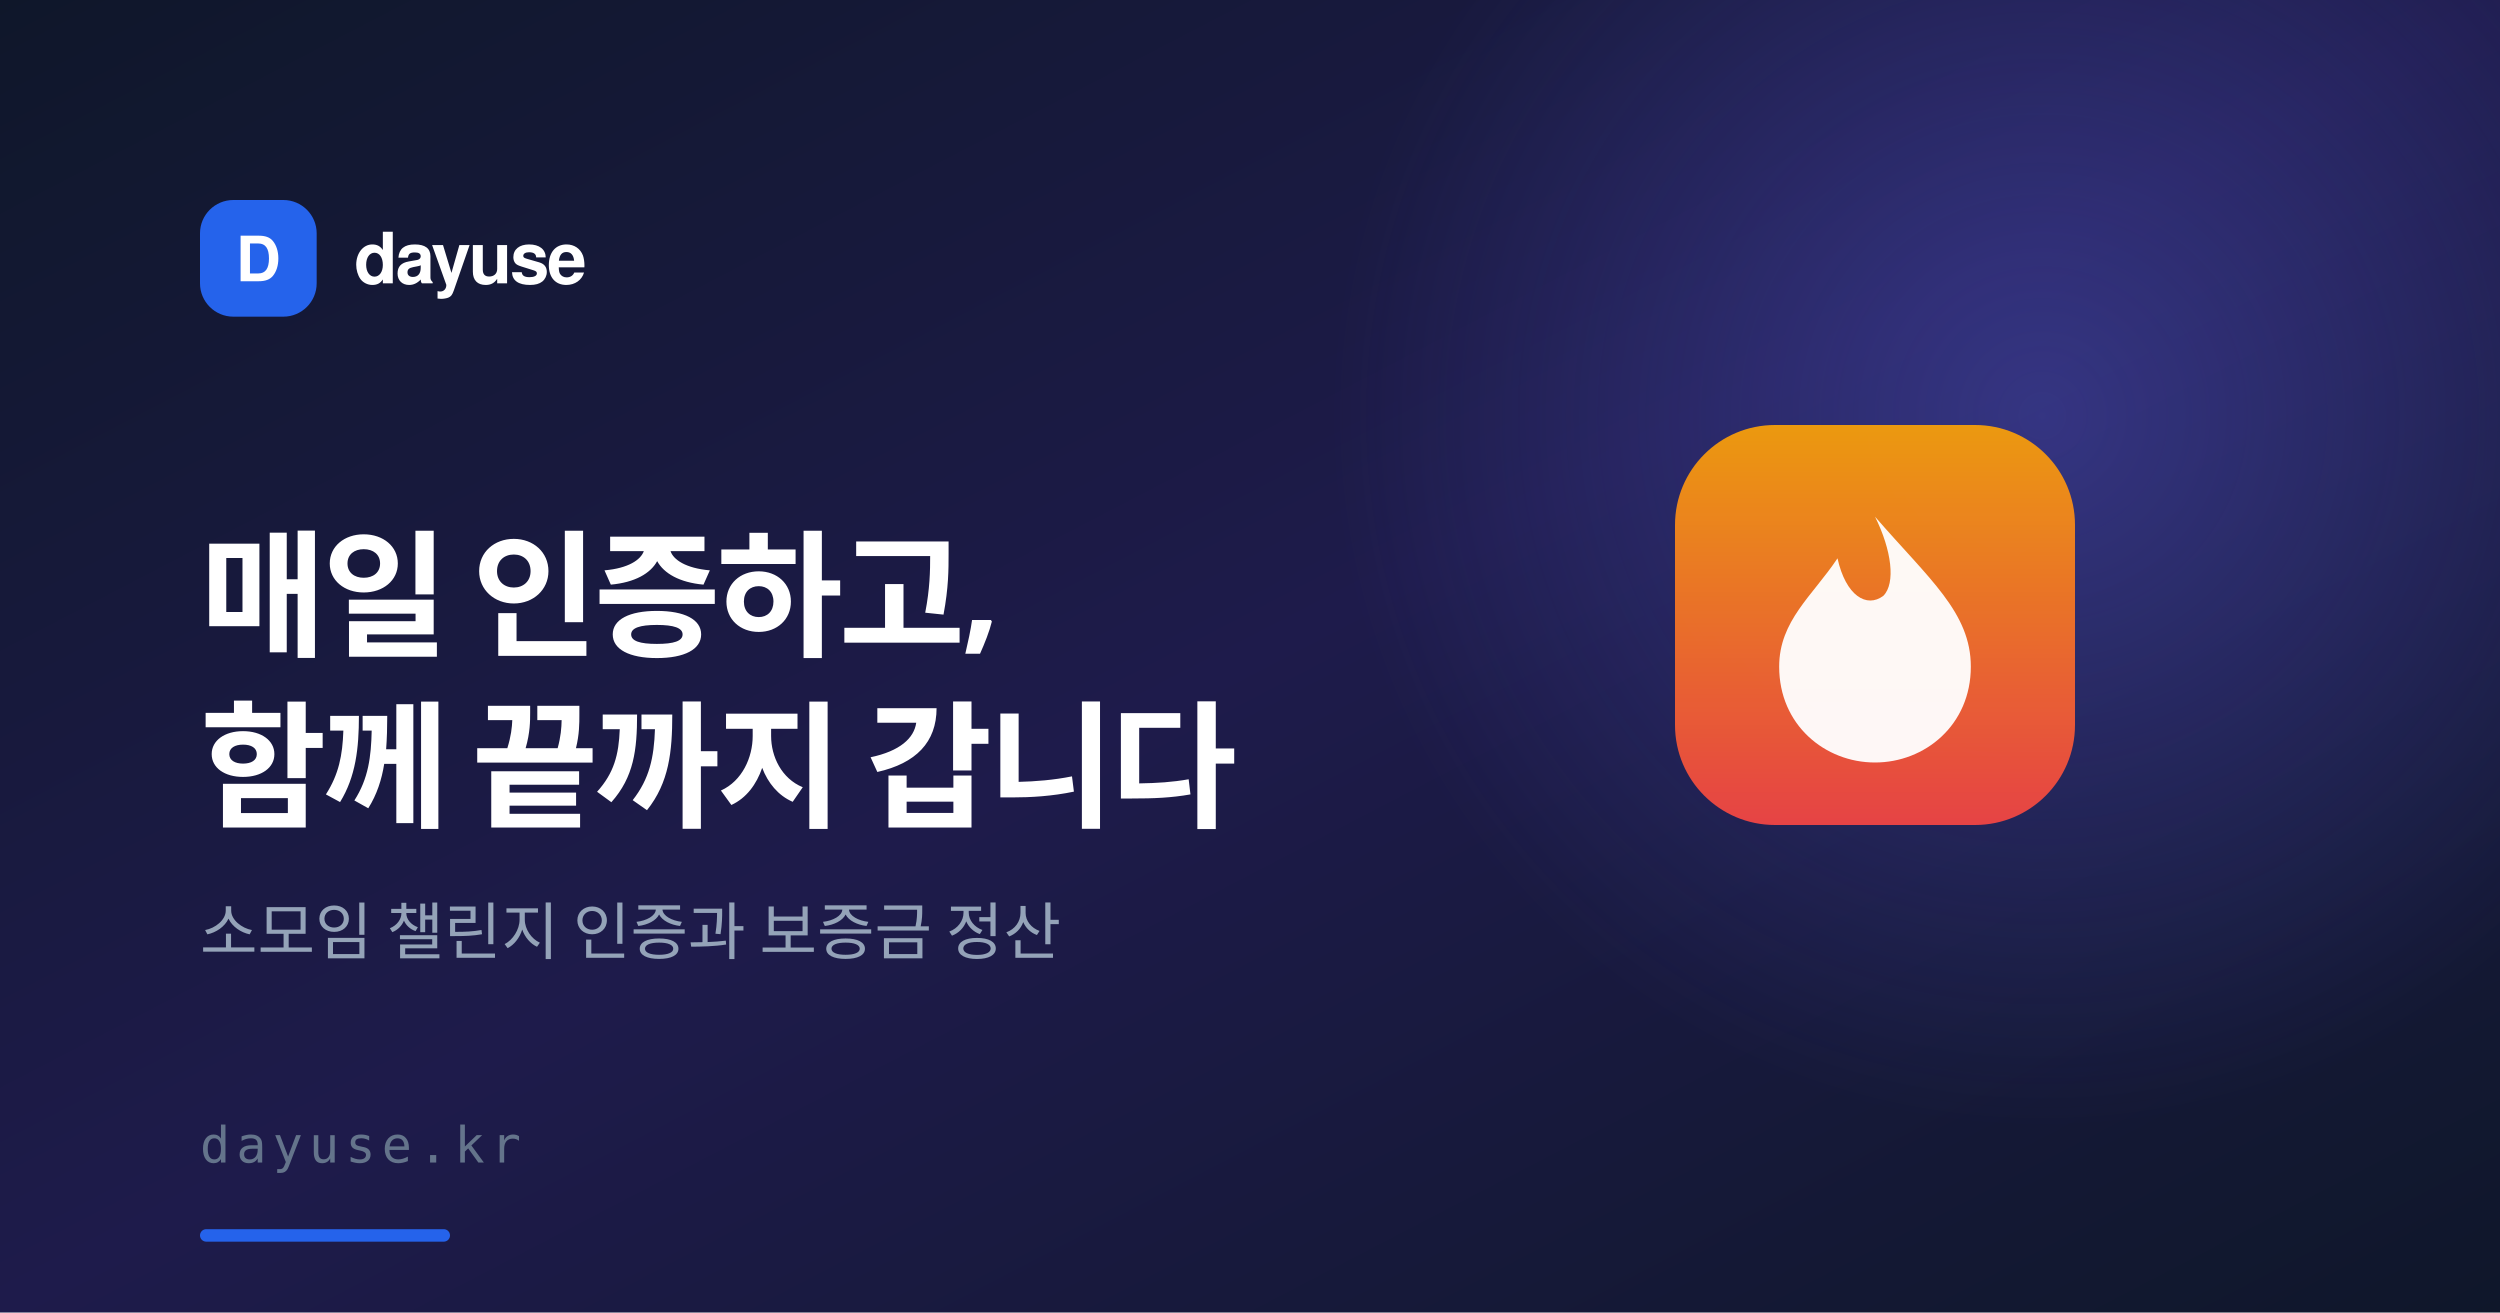
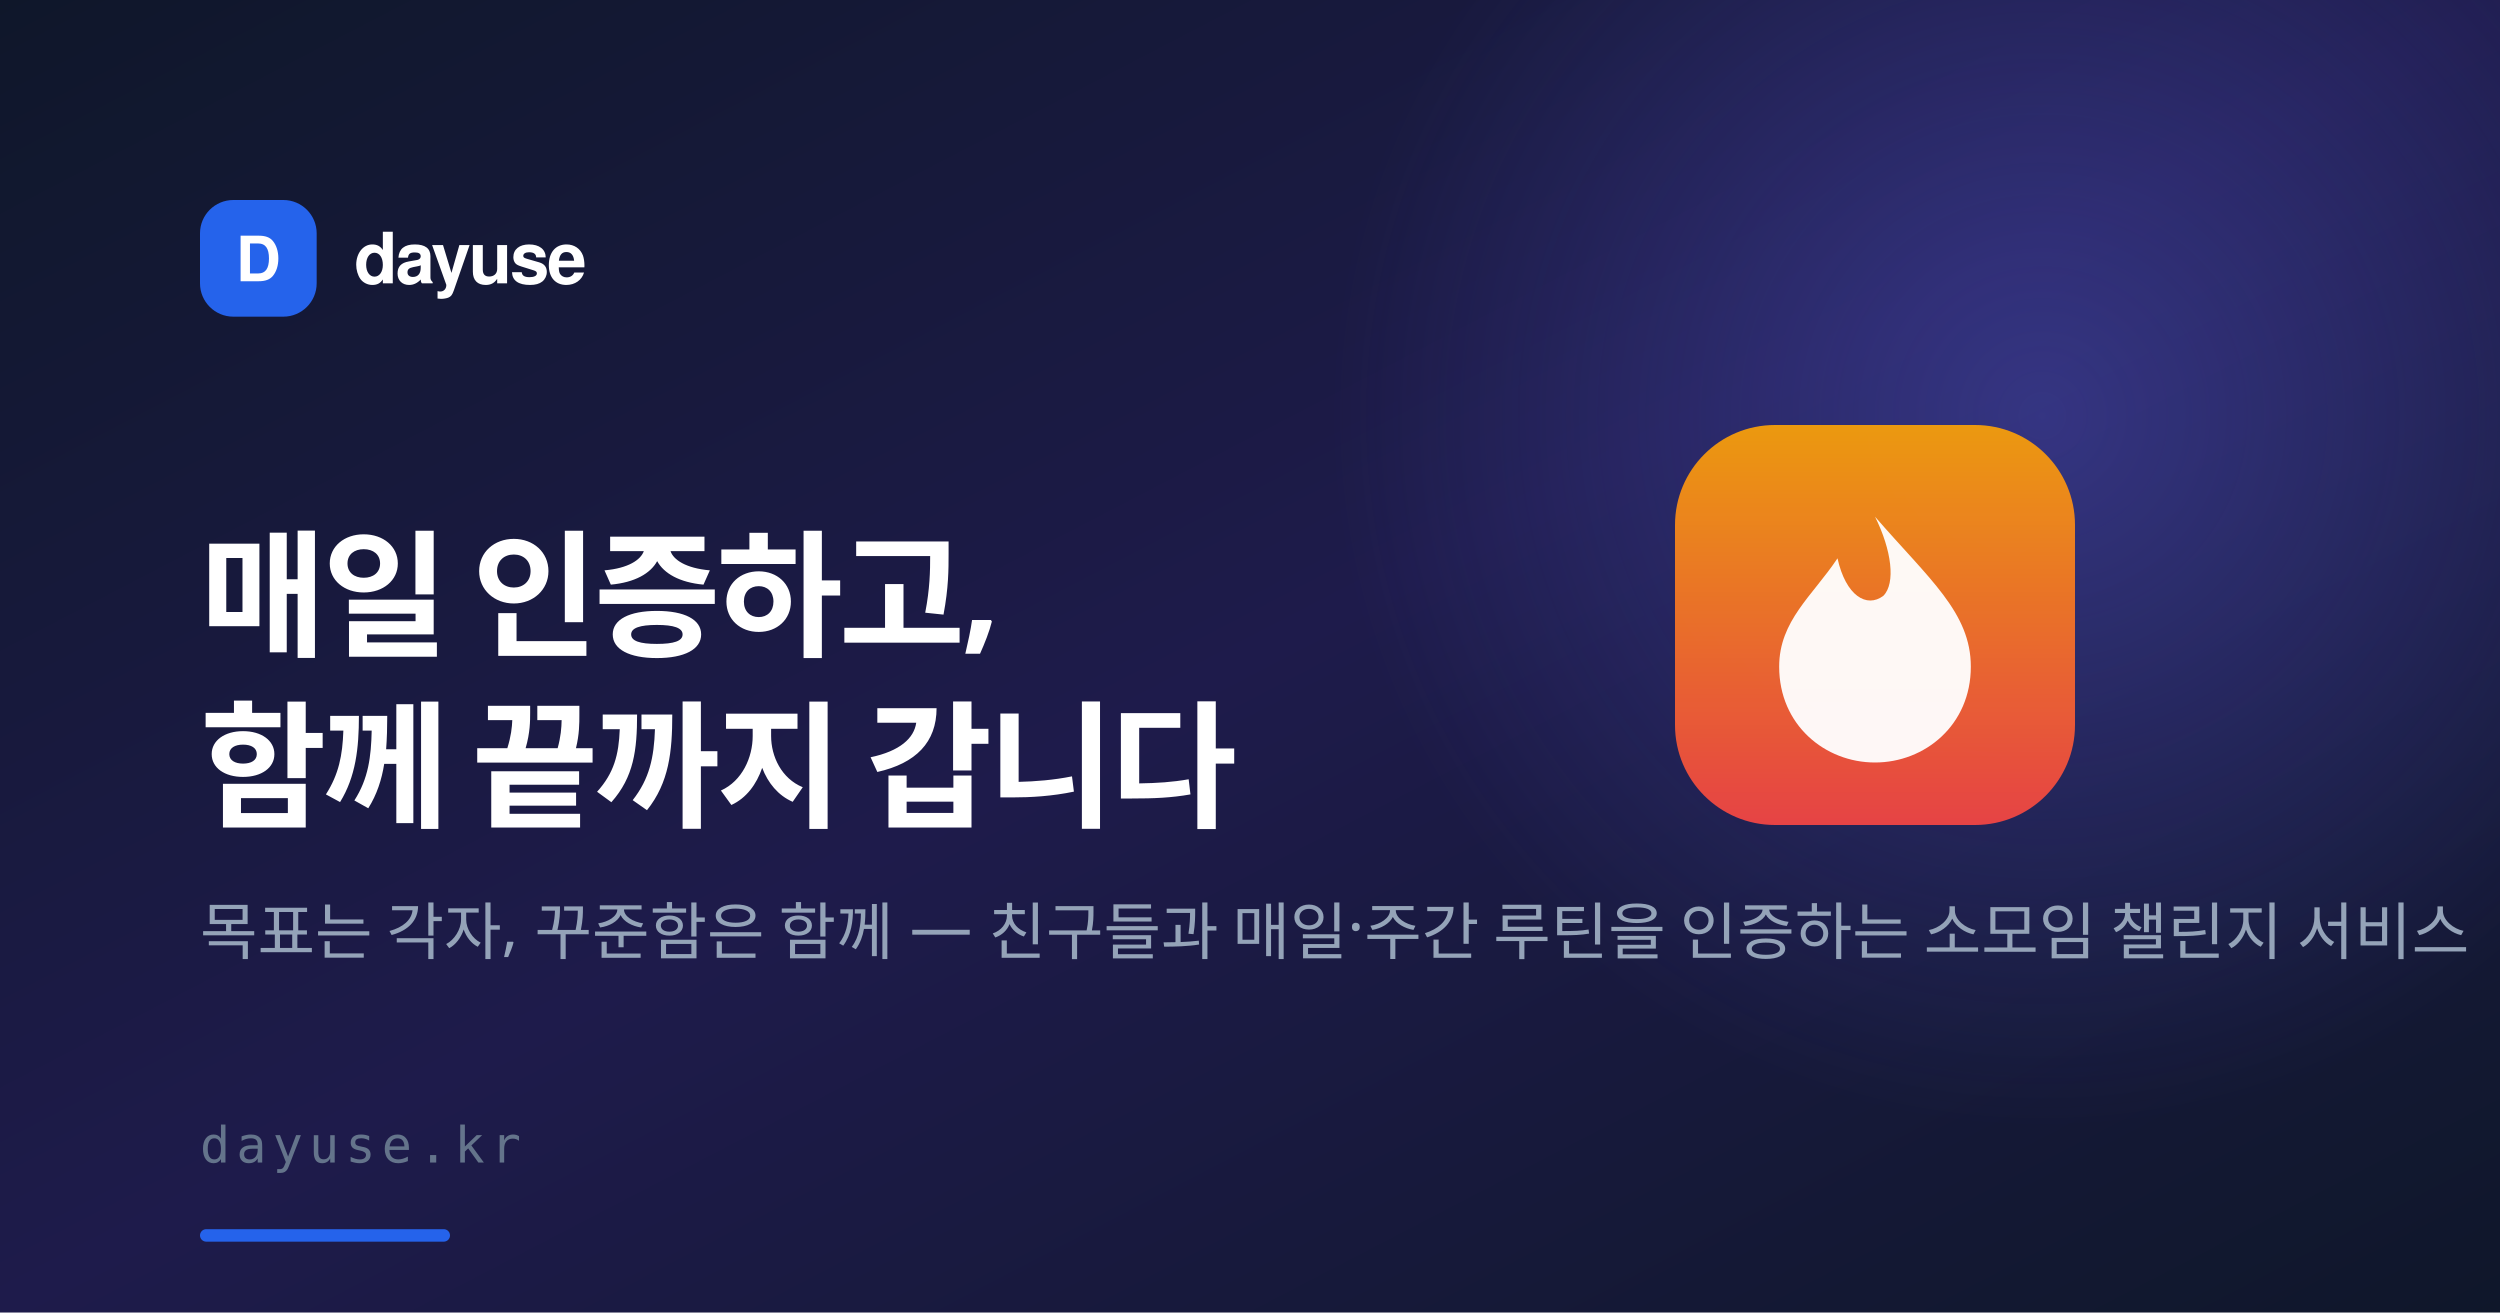
<svg xmlns="http://www.w3.org/2000/svg" width="1200" height="630" viewBox="0 0 1200 630" role="img" aria-label="dayuse">
  <defs>
    <linearGradient id="bg" x1="0" y1="0" x2="1" y2="1">
      <stop offset="0%" stop-color="#0f172a" />
      <stop offset="50%" stop-color="#1e1b4b" />
      <stop offset="100%" stop-color="#0f172a" />
    </linearGradient>
    <linearGradient id="flame" x1="0" y1="1" x2="0" y2="0">
      <stop offset="0%" stop-color="#ef4444" />
      <stop offset="100%" stop-color="#f59e0b" />
    </linearGradient>
    <radialGradient id="glow" cx="0.5" cy="0.5" r="0.5">
      <stop offset="0%" stop-color="#6366f1" stop-opacity="0.35" />
      <stop offset="100%" stop-color="#6366f1" stop-opacity="0" />
    </radialGradient>
  </defs>
  <rect width="1200" height="630" fill="url(#bg)" />
  <circle cx="980" cy="200" r="340" fill="url(#glow)" />
  <g transform="translate(96, 96)">
    <rect width="56" height="56" rx="16" fill="#2563eb" />
    <text x="28" y="39" font-family="Helvetica Neue, Helvetica, Arial, sans-serif" font-size="30" font-weight="800" fill="#ffffff" text-anchor="middle">D</text>
    <text x="74" y="40" font-family="Helvetica Neue, Helvetica, Arial, sans-serif" font-size="34" font-weight="800" letter-spacing="-1" fill="#ffffff">dayuse</text>
  </g>
  <g font-family="Apple SD Gothic Neo, Noto Sans KR, Malgun Gothic, sans-serif" fill="#ffffff">
    <text x="96" y="310" font-size="66" font-weight="800" letter-spacing="-2">매일 인증하고,</text>
    <text x="96" y="392" font-size="66" font-weight="800" letter-spacing="-2">함께 끝까지 갑니다</text>
-     <text x="96" y="458" font-size="30" font-weight="500" fill="#94a3b8">소모임 챌린지 인증과 보증금 정산</text>
+     <text x="96" y="458" font-size="30" font-weight="500" fill="#94a3b8">목표는 각자, 꾸준함은 함께 — 친구들과 매일·주간 루틴을 인증하는 소모임 챌린지 서비스</text>
  </g>
  <text x="96" y="558" font-family="Menlo, Consolas, monospace" font-size="24" letter-spacing="3" fill="#64748b">dayuse.kr</text>
  <g transform="translate(900, 300)">
    <rect x="-96" y="-96" width="192" height="192" rx="48" fill="url(#flame)" opacity="0.95" />
    <path d="M 0 -52 C 26 -22 46 -6 46 20 C 46 48 24 66 0 66 C -24 66 -46 48 -46 20 C -46 -2 -30 -14 -18 -32 C -14 -14 -4 -8 4 -14 C 10 -20 8 -36 0 -52 Z" fill="#ffffff" opacity="0.95" />
  </g>
  <rect x="96" y="590" width="120" height="6" rx="3" fill="#2563eb" />
</svg>
